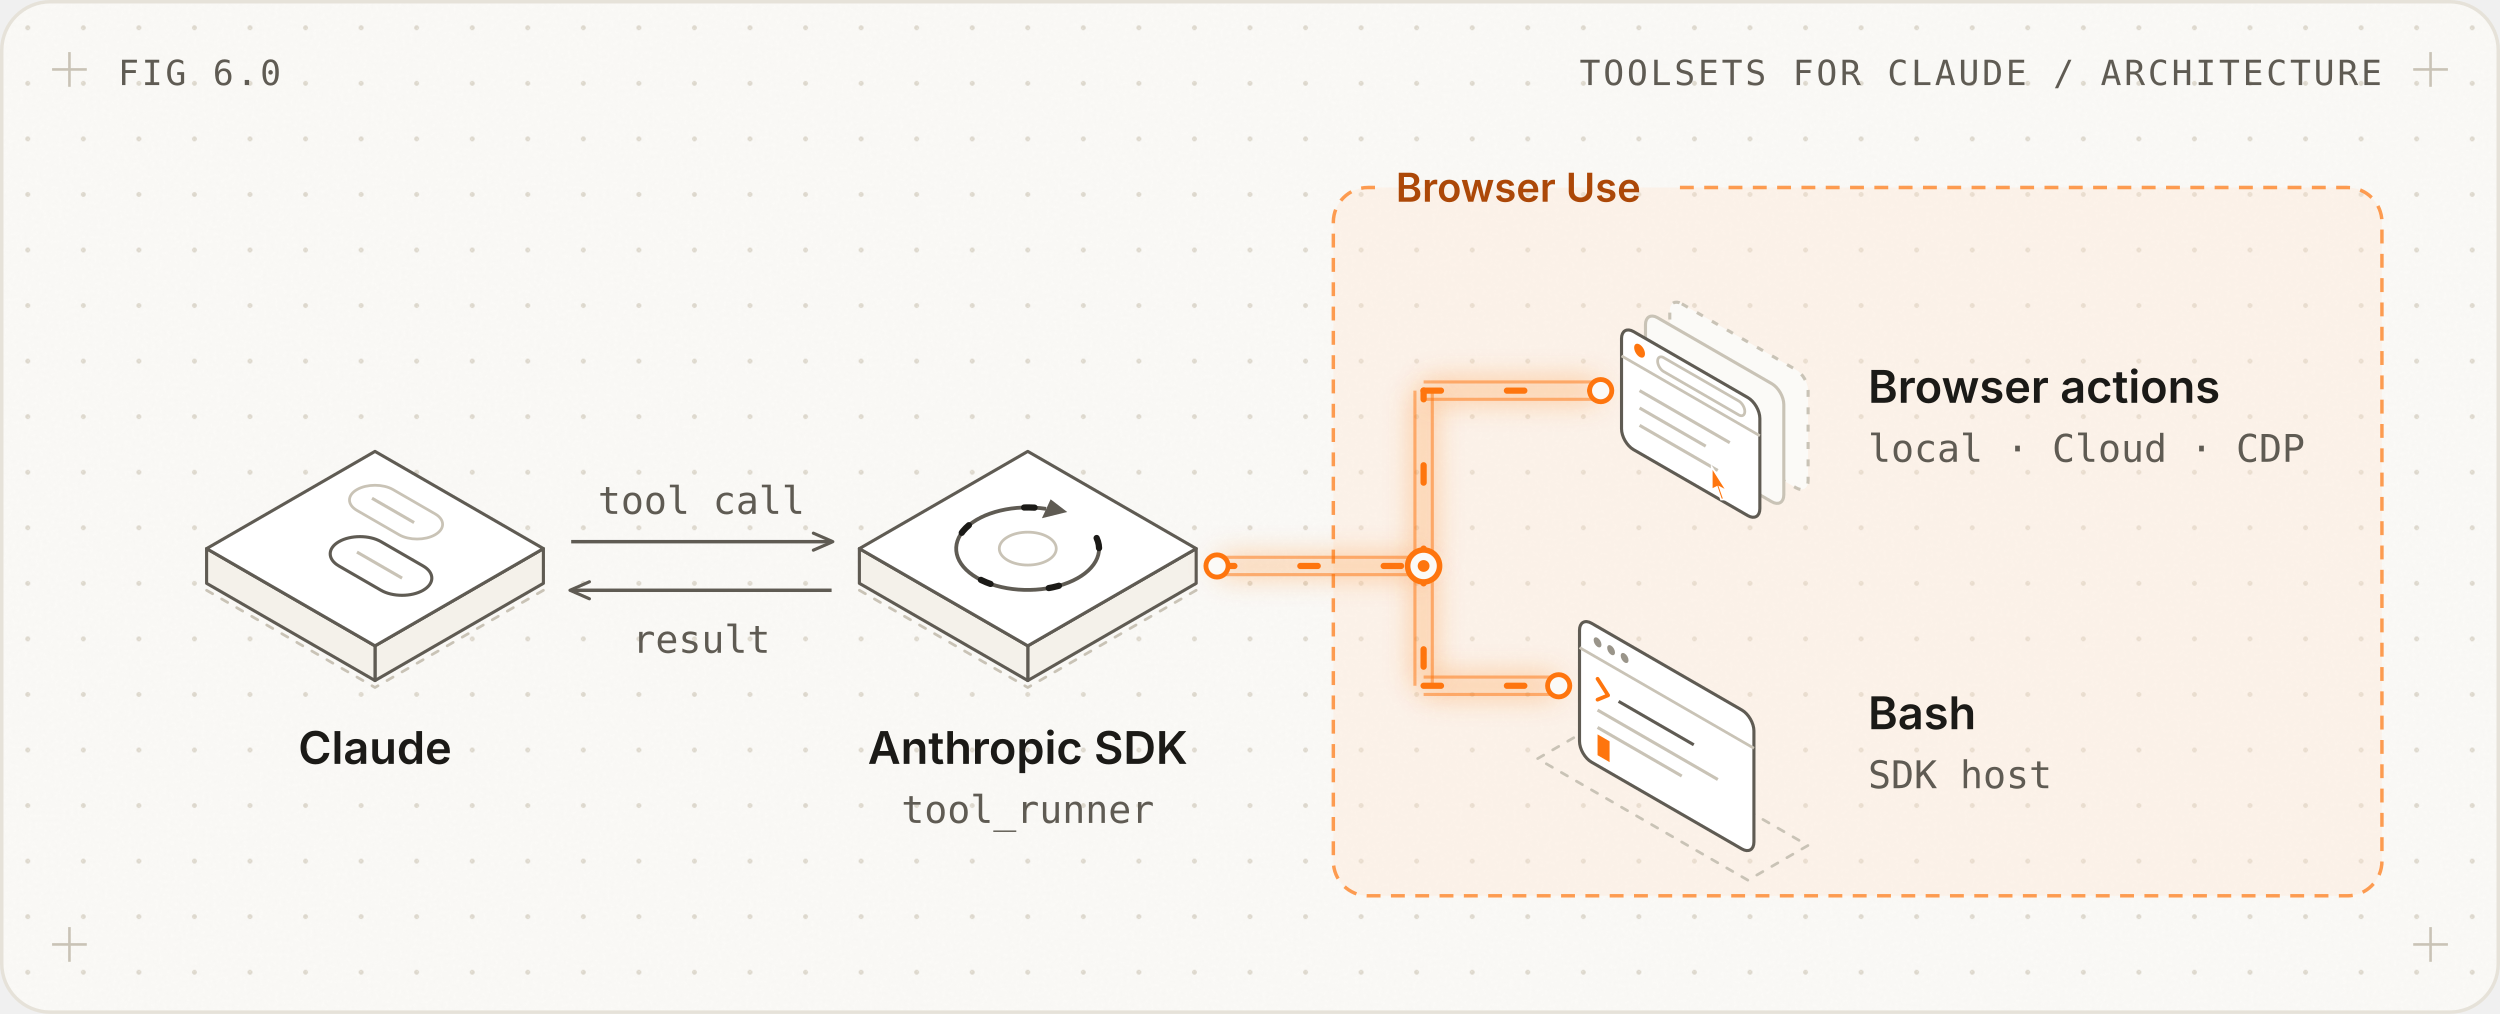
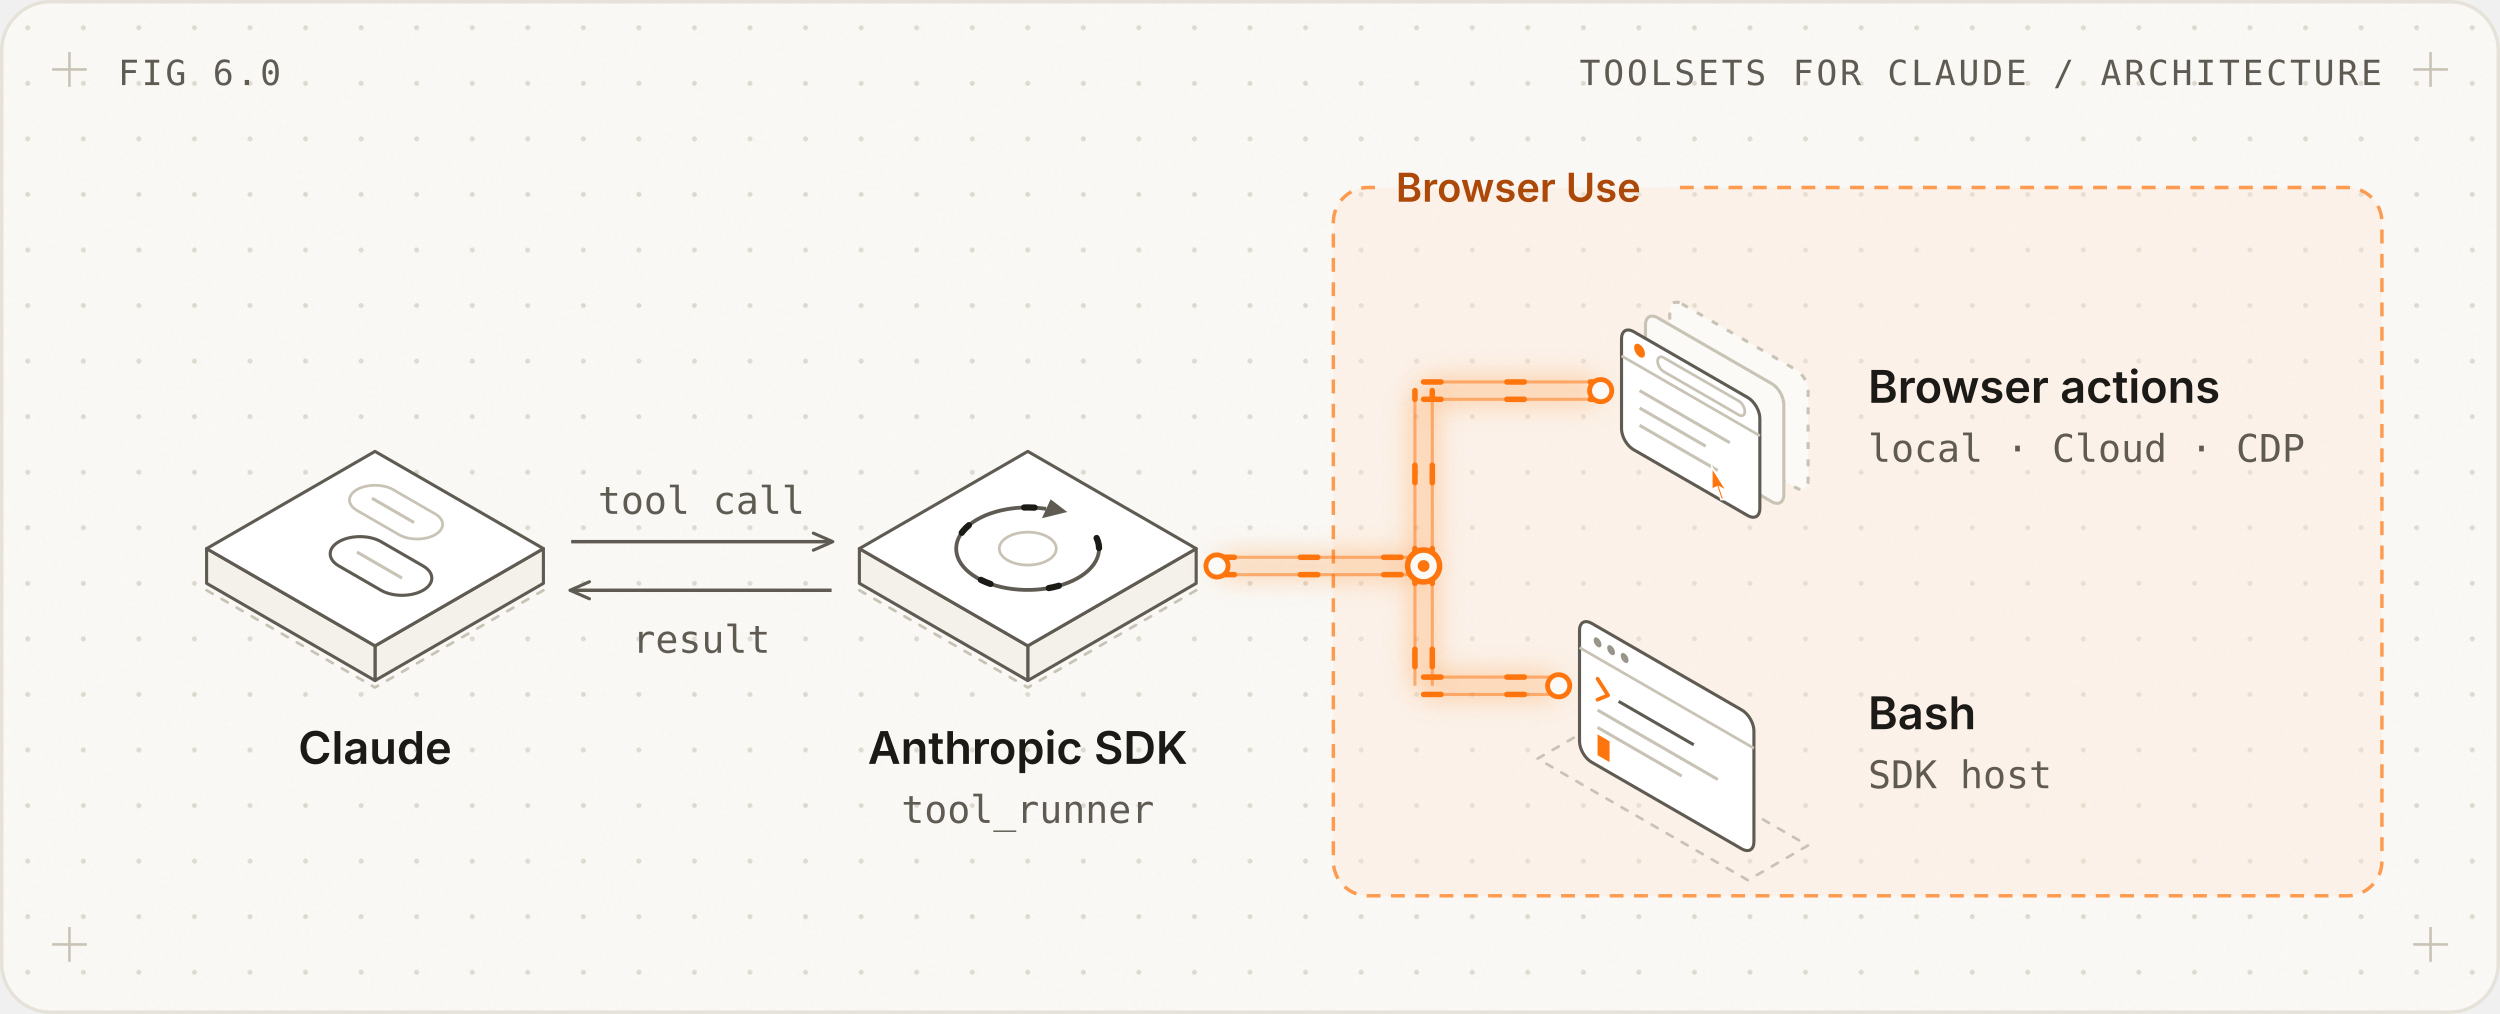
<svg xmlns="http://www.w3.org/2000/svg" viewBox="0 0 720 292" width="720" height="292" role="img" aria-labelledby="t d" fill="none">
-   <style>.s{font-family:Geist, Inter, -apple-system, BlinkMacSystemFont, 'Segoe UI', Helvetica, Arial, sans-serif}.m{font-family:'Geist Mono', ui-monospace, SFMono-Regular, Menlo, monospace}text{font-kerning:normal}@keyframes fl{to{stroke-dashoffset:-24}}@keyframes spin{to{stroke-dashoffset:-20}}@keyframes blink{0%,49%{fill-opacity:1}50%,100%{fill-opacity:0}}@keyframes live{0%,100%{fill-opacity:1}50%{fill-opacity:.25}}@media (prefers-reduced-motion:no-preference){.pk{animation:fl 1.2s linear infinite}.spin{animation:spin 1.6s linear infinite}.blink{animation:blink 1.1s steps(1) infinite}.live{animation:live 1.8s ease-in-out infinite}}</style>
+   <style>.s{font-family:Geist, Inter, -apple-system, BlinkMacSystemFont, 'Segoe UI', Helvetica, Arial, sans-serif}.m{font-family:'Geist Mono', ui-monospace, SFMono-Regular, Menlo, monospace}text{font-kerning:normal}@keyframes fl{to{stroke-dashoffset:-24}}@keyframes spin{to{stroke-dashoffset:-20}}@keyframes blink{0%,49%{fill-opacity:1}50%,100%{fill-opacity:0}}@keyframes live{0%,100%{fill-opacity:1}50%{fill-opacity:.25}}@media (prefers-reduced-motion:no-preference){.pk{animation:fl 1.2s linear infinite}.rv{animation-direction:reverse}.spin{animation:spin 1.6s linear infinite}.blink{animation:blink 1.1s steps(1) infinite}.live{animation:live 1.8s ease-in-out infinite}}</style>
  <defs>
    <pattern id="dots" width="16" height="16" patternUnits="userSpaceOnUse">
      <circle cx="8" cy="8" r="0.7" fill="#DDD8CD" />
    </pattern>
    <filter id="grain" x="0" y="0" width="100%" height="100%">
      <feTurbulence type="fractalNoise" baseFrequency="0.9" numOctaves="2" seed="7" stitchTiles="stitch" />
      <feColorMatrix values="0 0 0 0 0.5  0 0 0 0 0.5  0 0 0 0 0.5  0 0 0 0.05 0" />
    </filter>
    <clipPath id="card">
      <rect x="0.5" y="0.5" width="719" height="291" rx="14" />
    </clipPath>
    <marker id="ah" viewBox="0 0 10 10" refX="8.5" refY="5" markerWidth="7" markerHeight="7" orient="auto-start-reverse">
      <path d="M1 1.5 L9 5 L1 8.5" stroke="#5F5B53" stroke-width="1.3" fill="none" stroke-linejoin="round" stroke-linecap="round" />
    </marker>
    <filter id="glow" filterUnits="userSpaceOnUse" x="0" y="0" width="720" height="292">
      <feGaussianBlur stdDeviation="4" />
    </filter>
  </defs>
  <rect x="0.5" y="0.5" width="719" height="291" rx="14" fill="#FBFAF7" />
  <g clip-path="url(#card)">
    <rect width="720" height="292" fill="url(#dots)" />
    <rect width="720" height="292" filter="url(#grain)" />
  </g>
  <rect x="0.5" y="0.5" width="719" height="291" rx="14" fill="none" stroke="#E6E2D9" />
  <path d="M15 20h10M20 15v10" stroke="#C9C3B6" stroke-width="0.75" />
  <path d="M695 20h10M700 15v10" stroke="#C9C3B6" stroke-width="0.75" />
  <path d="M15 272h10M20 267v10" stroke="#C9C3B6" stroke-width="0.75" />
  <path d="M695 272h10M700 267v10" stroke="#C9C3B6" stroke-width="0.75" />
  <text x="34.0" y="24.5" font-size="10" fill="#5F5B53" letter-spacing="0.08em" class="m">FIG 6.0</text>
  <text x="686.0" y="24.5" font-size="10" fill="#5F5B53" text-anchor="end" letter-spacing="0.08em" class="m">TOOLSETS FOR CLAUDE / ARCHITECTURE</text>
  <polyline points="59.5,170.0 108.0,198.0 156.5,170.0" stroke="#C9C3B6" stroke-width="0.8" stroke-dasharray="2 3" stroke-linejoin="round" stroke-linecap="round" />
  <polygon points="156.5,158.0 108.0,186.0 108.0,196.0 156.5,168.0" fill="#F4F1EA" stroke="#5F5B53" stroke-width="0.9" stroke-linejoin="round" stroke-linecap="round" />
  <polygon points="59.5,158.0 108.0,186.0 108.0,196.0 59.5,168.0" fill="#F4F1EA" stroke="#5F5B53" stroke-width="0.9" stroke-linejoin="round" stroke-linecap="round" />
  <polygon points="108.0,130.0 156.5,158.0 108.0,186.0 59.5,158.0" fill="#FFFFFF" stroke="#5F5B53" stroke-width="0.9" stroke-linejoin="round" stroke-linecap="round" />
  <g transform="matrix(0.866,0.5,-0.866,0.5,108.0,130.0)">
    <rect x="8.0" y="8.0" width="26.0" height="12.0" rx="6.0" stroke="#C9C3B6" stroke-width="0.8" vector-effect="non-scaling-stroke" />
    <rect x="20.0" y="25.0" width="28.0" height="14.0" rx="7.0" stroke="#5F5B53" stroke-width="0.9" vector-effect="non-scaling-stroke" />
    <line x1="26.0" y1="32.0" x2="41.0" y2="32.0" stroke="#C9C3B6" stroke-width="0.9" vector-effect="non-scaling-stroke" />
    <line x1="13.0" y1="14.0" x2="27.0" y2="14.0" stroke="#C9C3B6" stroke-width="0.9" vector-effect="non-scaling-stroke" />
  </g>
  <polyline points="247.5,170.0 296.0,198.0 344.5,170.0" stroke="#C9C3B6" stroke-width="0.8" stroke-dasharray="2 3" stroke-linejoin="round" stroke-linecap="round" />
  <polygon points="344.5,158.0 296.0,186.0 296.0,196.0 344.5,168.0" fill="#F4F1EA" stroke="#5F5B53" stroke-width="0.9" stroke-linejoin="round" stroke-linecap="round" />
  <polygon points="247.5,158.0 296.0,186.0 296.0,196.0 247.5,168.0" fill="#F4F1EA" stroke="#5F5B53" stroke-width="0.9" stroke-linejoin="round" stroke-linecap="round" />
  <polygon points="296.0,130.0 344.5,158.0 296.0,186.0 247.5,158.0" fill="#FFFFFF" stroke="#5F5B53" stroke-width="0.9" stroke-linejoin="round" stroke-linecap="round" />
  <g transform="matrix(0.866,0.5,-0.866,0.5,296.0,130.0)">
    <circle cx="28.0" cy="28.0" r="6.7" stroke="#C9C3B6" stroke-width="0.8" vector-effect="non-scaling-stroke" />
    <path d="M36.4 13.5A16.8 16.8 0 1 1 19.6 13.5" stroke="#5F5B53" stroke-width="1.1" vector-effect="non-scaling-stroke" />
    <path class="spin" d="M36.4 13.5A16.8 16.8 0 1 1 19.6 13.5" stroke="#1B1A17" stroke-width="1.8" stroke-dasharray="3 17" stroke-linecap="round" vector-effect="non-scaling-stroke" />
    <polygon points="24.0,10.9 17.6,10.0 21.6,16.9" fill="#5F5B53" />
  </g>
  <text x="108.0" y="220.0" font-size="13" fill="#1B1A17" font-weight="600" text-anchor="middle" class="s">Claude</text>
  <text x="296.0" y="220.0" font-size="13" fill="#1B1A17" font-weight="600" text-anchor="middle" class="s">Anthropic SDK</text>
  <text x="296.0" y="237.0" font-size="11" fill="#5F5B53" text-anchor="middle" class="m">tool_runner</text>
  <line x1="164.5" y1="156.0" x2="239.5" y2="156.0" stroke="#5F5B53" stroke-width="1" marker-end="url(#ah)" />
  <line x1="239.5" y1="170.0" x2="164.5" y2="170.0" stroke="#5F5B53" stroke-width="1" marker-end="url(#ah)" />
  <text x="202.0" y="148.0" font-size="11" fill="#5F5B53" text-anchor="middle" class="m">tool call</text>
  <text x="202.0" y="188.0" font-size="11" fill="#5F5B53" text-anchor="middle" class="m">result</text>
  <rect x="384" y="54" width="302" height="204" rx="10" fill="#FFE6D2" fill-opacity=".35" />
  <path d="M396.0 54H394A10 10 0 0 0 384 64V248A10 10 0 0 0 394 258H676A10 10 0 0 0 686 248V64A10 10 0 0 0 676 54H483.7" stroke="#FE750E" stroke-opacity=".7" stroke-width="1" stroke-dasharray="4 3" />
  <text x="402.0" y="58.1" font-size="11.5" fill="#AC4808" font-weight="600" class="s">Browser Use</text>
  <g transform="matrix(0.866,0.5,0,1,480.9,119.5)">
    <rect x="0" y="-34" width="46" height="34" rx="4" fill="#FBFAF7" stroke="#C9C3B6" stroke-width="0.9" stroke-dasharray="2 3" vector-effect="non-scaling-stroke" />
  </g>
  <g transform="matrix(0.866,0.5,0,1,473.9,123.5)">
    <rect x="0" y="-34" width="46" height="34" rx="4" fill="#FBFAF7" stroke="#C9C3B6" stroke-width="0.9" vector-effect="non-scaling-stroke" />
  </g>
  <g transform="matrix(0.866,0.5,0,1,467.0,127.5)">
    <rect x="0" y="-34" width="46" height="34" rx="4" fill="#FFFFFF" stroke="#5F5B53" stroke-width="0.9" vector-effect="non-scaling-stroke" />
    <line x1="0" y1="-25" x2="46" y2="-25" stroke="#C9C3B6" stroke-width="0.8" vector-effect="non-scaling-stroke" />
    <circle class="live" cx="6" cy="-29.5" r="1.8" fill="#FE750E" />
    <rect x="12" y="-31.5" width="29" height="4" rx="2" stroke="#C9C3B6" stroke-width="0.8" vector-effect="non-scaling-stroke" />
    <line x1="6" y1="-18" x2="36" y2="-18" stroke="#C9C3B6" stroke-width="0.9" vector-effect="non-scaling-stroke" />
    <line x1="6" y1="-13" x2="28" y2="-13" stroke="#C9C3B6" stroke-width="0.9" vector-effect="non-scaling-stroke" />
    <line x1="6" y1="-8" x2="32" y2="-8" stroke="#C9C3B6" stroke-width="0.9" vector-effect="non-scaling-stroke" />
    <path d="M30 -8 l0 6.5 l1.7 -1.6 l1.4 2.9 l1 -.5 l-1.4 -2.8 l2.4 -.1z" fill="#FE750E" stroke="#FFFFFF" stroke-width="0.5" vector-effect="non-scaling-stroke" />
  </g>
  <polygon points="460.1,208.5 520.7,243.5 503.4,253.5 442.8,218.5" stroke="#C9C3B6" stroke-width="0.8" stroke-dasharray="2 3" stroke-linejoin="round" stroke-linecap="round" />
  <g transform="matrix(0.866,0.5,0,1,454.9,217.5)">
    <rect x="0" y="-40" width="58" height="40" rx="4" fill="#FFFFFF" stroke="#5F5B53" stroke-width="0.9" vector-effect="non-scaling-stroke" />
    <line x1="0" y1="-31" x2="58" y2="-31" stroke="#C9C3B6" stroke-width="0.8" vector-effect="non-scaling-stroke" />
    <circle cx="6.0" cy="-35.5" r="1.3" fill="#9A958A" />
    <circle cx="10.5" cy="-35.5" r="1.3" fill="#9A958A" />
    <circle cx="15.0" cy="-35.5" r="1.3" fill="#9A958A" />
    <path d="M6 -25 l3.5 3 l-3.5 3" stroke="#FE750E" stroke-width="1.1" stroke-linejoin="round" stroke-linecap="round" vector-effect="non-scaling-stroke" />
    <line x1="13" y1="-22" x2="38" y2="-22" stroke="#5F5B53" stroke-width="0.9" vector-effect="non-scaling-stroke" />
    <line x1="6" y1="-16" x2="46" y2="-16" stroke="#C9C3B6" stroke-width="0.9" vector-effect="non-scaling-stroke" />
    <line x1="6" y1="-11" x2="34" y2="-11" stroke="#C9C3B6" stroke-width="0.9" vector-effect="non-scaling-stroke" />
    <rect class="blink" x="6" y="-9" width="4" height="6" fill="#FE750E" />
  </g>
  <text x="538.0" y="116.0" font-size="13" fill="#1B1A17" font-weight="600" class="s">Browser actions</text>
  <text x="538.0" y="133.0" font-size="11" fill="#5F5B53" class="m">local · Cloud · CDP</text>
  <text x="538.0" y="210.0" font-size="13" fill="#1B1A17" font-weight="600" class="s">Bash</text>
  <text x="538.0" y="227.0" font-size="11" fill="#5F5B53" class="m">SDK host</text>
  <rect x="350.5" y="160.0" width="59.5" height="6" rx="3" fill="#FE750E" fill-opacity="0.35" filter="url(#glow)" />
  <line x1="350.5" y1="160.5" x2="410.0" y2="160.5" stroke="#FE750E" stroke-width="0.9" stroke-opacity=".5" />
  <line x1="350.5" y1="165.5" x2="410.0" y2="165.5" stroke="#FE750E" stroke-width="0.9" stroke-opacity=".5" />
-   <line class="pk" x1="350.5" y1="163.0" x2="410.0" y2="163.0" stroke="#FE750E" stroke-width="1.8" stroke-linecap="round" stroke-dasharray="5 19" />
+   <line class="pk" x1="350.5" y1="160.5" x2="410.0" y2="160.5" stroke="#FE750E" stroke-width="1.6" stroke-linecap="round" stroke-dasharray="5 19" />
+   <line class="pk rv" x1="350.5" y1="165.5" x2="410.0" y2="165.5" stroke="#FE750E" stroke-width="1.6" stroke-linecap="round" stroke-dasharray="5 19" />
  <rect x="407.0" y="112.5" width="6" height="50.5" rx="3" fill="#FE750E" fill-opacity="0.35" filter="url(#glow)" />
  <line x1="407.5" y1="163.0" x2="407.5" y2="112.5" stroke="#FE750E" stroke-width="0.9" stroke-opacity=".5" />
  <line x1="412.5" y1="163.0" x2="412.5" y2="112.5" stroke="#FE750E" stroke-width="0.9" stroke-opacity=".5" />
-   <line class="pk" x1="410.0" y1="163.0" x2="410.0" y2="112.5" stroke="#FE750E" stroke-width="1.8" stroke-linecap="round" stroke-dasharray="5 19" />
+   <line class="pk" x1="407.5" y1="163.0" x2="407.5" y2="112.5" stroke="#FE750E" stroke-width="1.6" stroke-linecap="round" stroke-dasharray="5 19" />
+   <line class="pk rv" x1="412.5" y1="163.0" x2="412.5" y2="112.5" stroke="#FE750E" stroke-width="1.6" stroke-linecap="round" stroke-dasharray="5 19" />
  <rect x="410.0" y="109.5" width="51.0" height="6" rx="3" fill="#FE750E" fill-opacity="0.35" filter="url(#glow)" />
  <line x1="410.0" y1="110.0" x2="461.0" y2="110.0" stroke="#FE750E" stroke-width="0.9" stroke-opacity=".5" />
  <line x1="410.0" y1="115.0" x2="461.0" y2="115.0" stroke="#FE750E" stroke-width="0.9" stroke-opacity=".5" />
-   <line class="pk" x1="410.0" y1="112.5" x2="461.0" y2="112.5" stroke="#FE750E" stroke-width="1.8" stroke-linecap="round" stroke-dasharray="5 19" />
+   <line class="pk" x1="410.0" y1="110.0" x2="461.0" y2="110.0" stroke="#FE750E" stroke-width="1.6" stroke-linecap="round" stroke-dasharray="5 19" />
+   <line class="pk rv" x1="410.0" y1="115.0" x2="461.0" y2="115.0" stroke="#FE750E" stroke-width="1.6" stroke-linecap="round" stroke-dasharray="5 19" />
  <rect x="407.0" y="163.0" width="6" height="34.5" rx="3" fill="#FE750E" fill-opacity="0.35" filter="url(#glow)" />
  <line x1="407.5" y1="163.0" x2="407.5" y2="197.5" stroke="#FE750E" stroke-width="0.9" stroke-opacity=".5" />
  <line x1="412.5" y1="163.0" x2="412.5" y2="197.5" stroke="#FE750E" stroke-width="0.9" stroke-opacity=".5" />
-   <line class="pk" x1="410.0" y1="163.0" x2="410.0" y2="197.5" stroke="#FE750E" stroke-width="1.8" stroke-linecap="round" stroke-dasharray="5 19" />
+   <line class="pk" x1="407.5" y1="163.0" x2="407.5" y2="197.5" stroke="#FE750E" stroke-width="1.6" stroke-linecap="round" stroke-dasharray="5 19" />
+   <line class="pk rv" x1="412.5" y1="163.0" x2="412.5" y2="197.5" stroke="#FE750E" stroke-width="1.6" stroke-linecap="round" stroke-dasharray="5 19" />
  <rect x="410.0" y="194.5" width="38.9" height="6" rx="3" fill="#FE750E" fill-opacity="0.35" filter="url(#glow)" />
  <line x1="410.0" y1="195.0" x2="448.9" y2="195.0" stroke="#FE750E" stroke-width="0.9" stroke-opacity=".5" />
  <line x1="410.0" y1="200.0" x2="448.9" y2="200.0" stroke="#FE750E" stroke-width="0.9" stroke-opacity=".5" />
-   <line class="pk" x1="410.0" y1="197.5" x2="448.9" y2="197.5" stroke="#FE750E" stroke-width="1.8" stroke-linecap="round" stroke-dasharray="5 19" />
+   <line class="pk" x1="410.0" y1="195.0" x2="448.9" y2="195.0" stroke="#FE750E" stroke-width="1.6" stroke-linecap="round" stroke-dasharray="5 19" />
+   <line class="pk rv" x1="410.0" y1="200.0" x2="448.9" y2="200.0" stroke="#FE750E" stroke-width="1.6" stroke-linecap="round" stroke-dasharray="5 19" />
  <circle cx="350.5" cy="163.0" r="3.2" fill="#FBFAF7" stroke="#FE750E" stroke-width="1.4" />
  <circle cx="410.0" cy="163.0" r="4.6" fill="#FBFAF7" stroke="#FE750E" stroke-width="1.6" />
  <circle cx="410.0" cy="163.0" r="1.7" fill="#FE750E" />
  <circle cx="461.0" cy="112.5" r="3.2" fill="#FBFAF7" stroke="#FE750E" stroke-width="1.4" />
  <circle cx="448.9" cy="197.5" r="3.2" fill="#FBFAF7" stroke="#FE750E" stroke-width="1.4" />
</svg>
